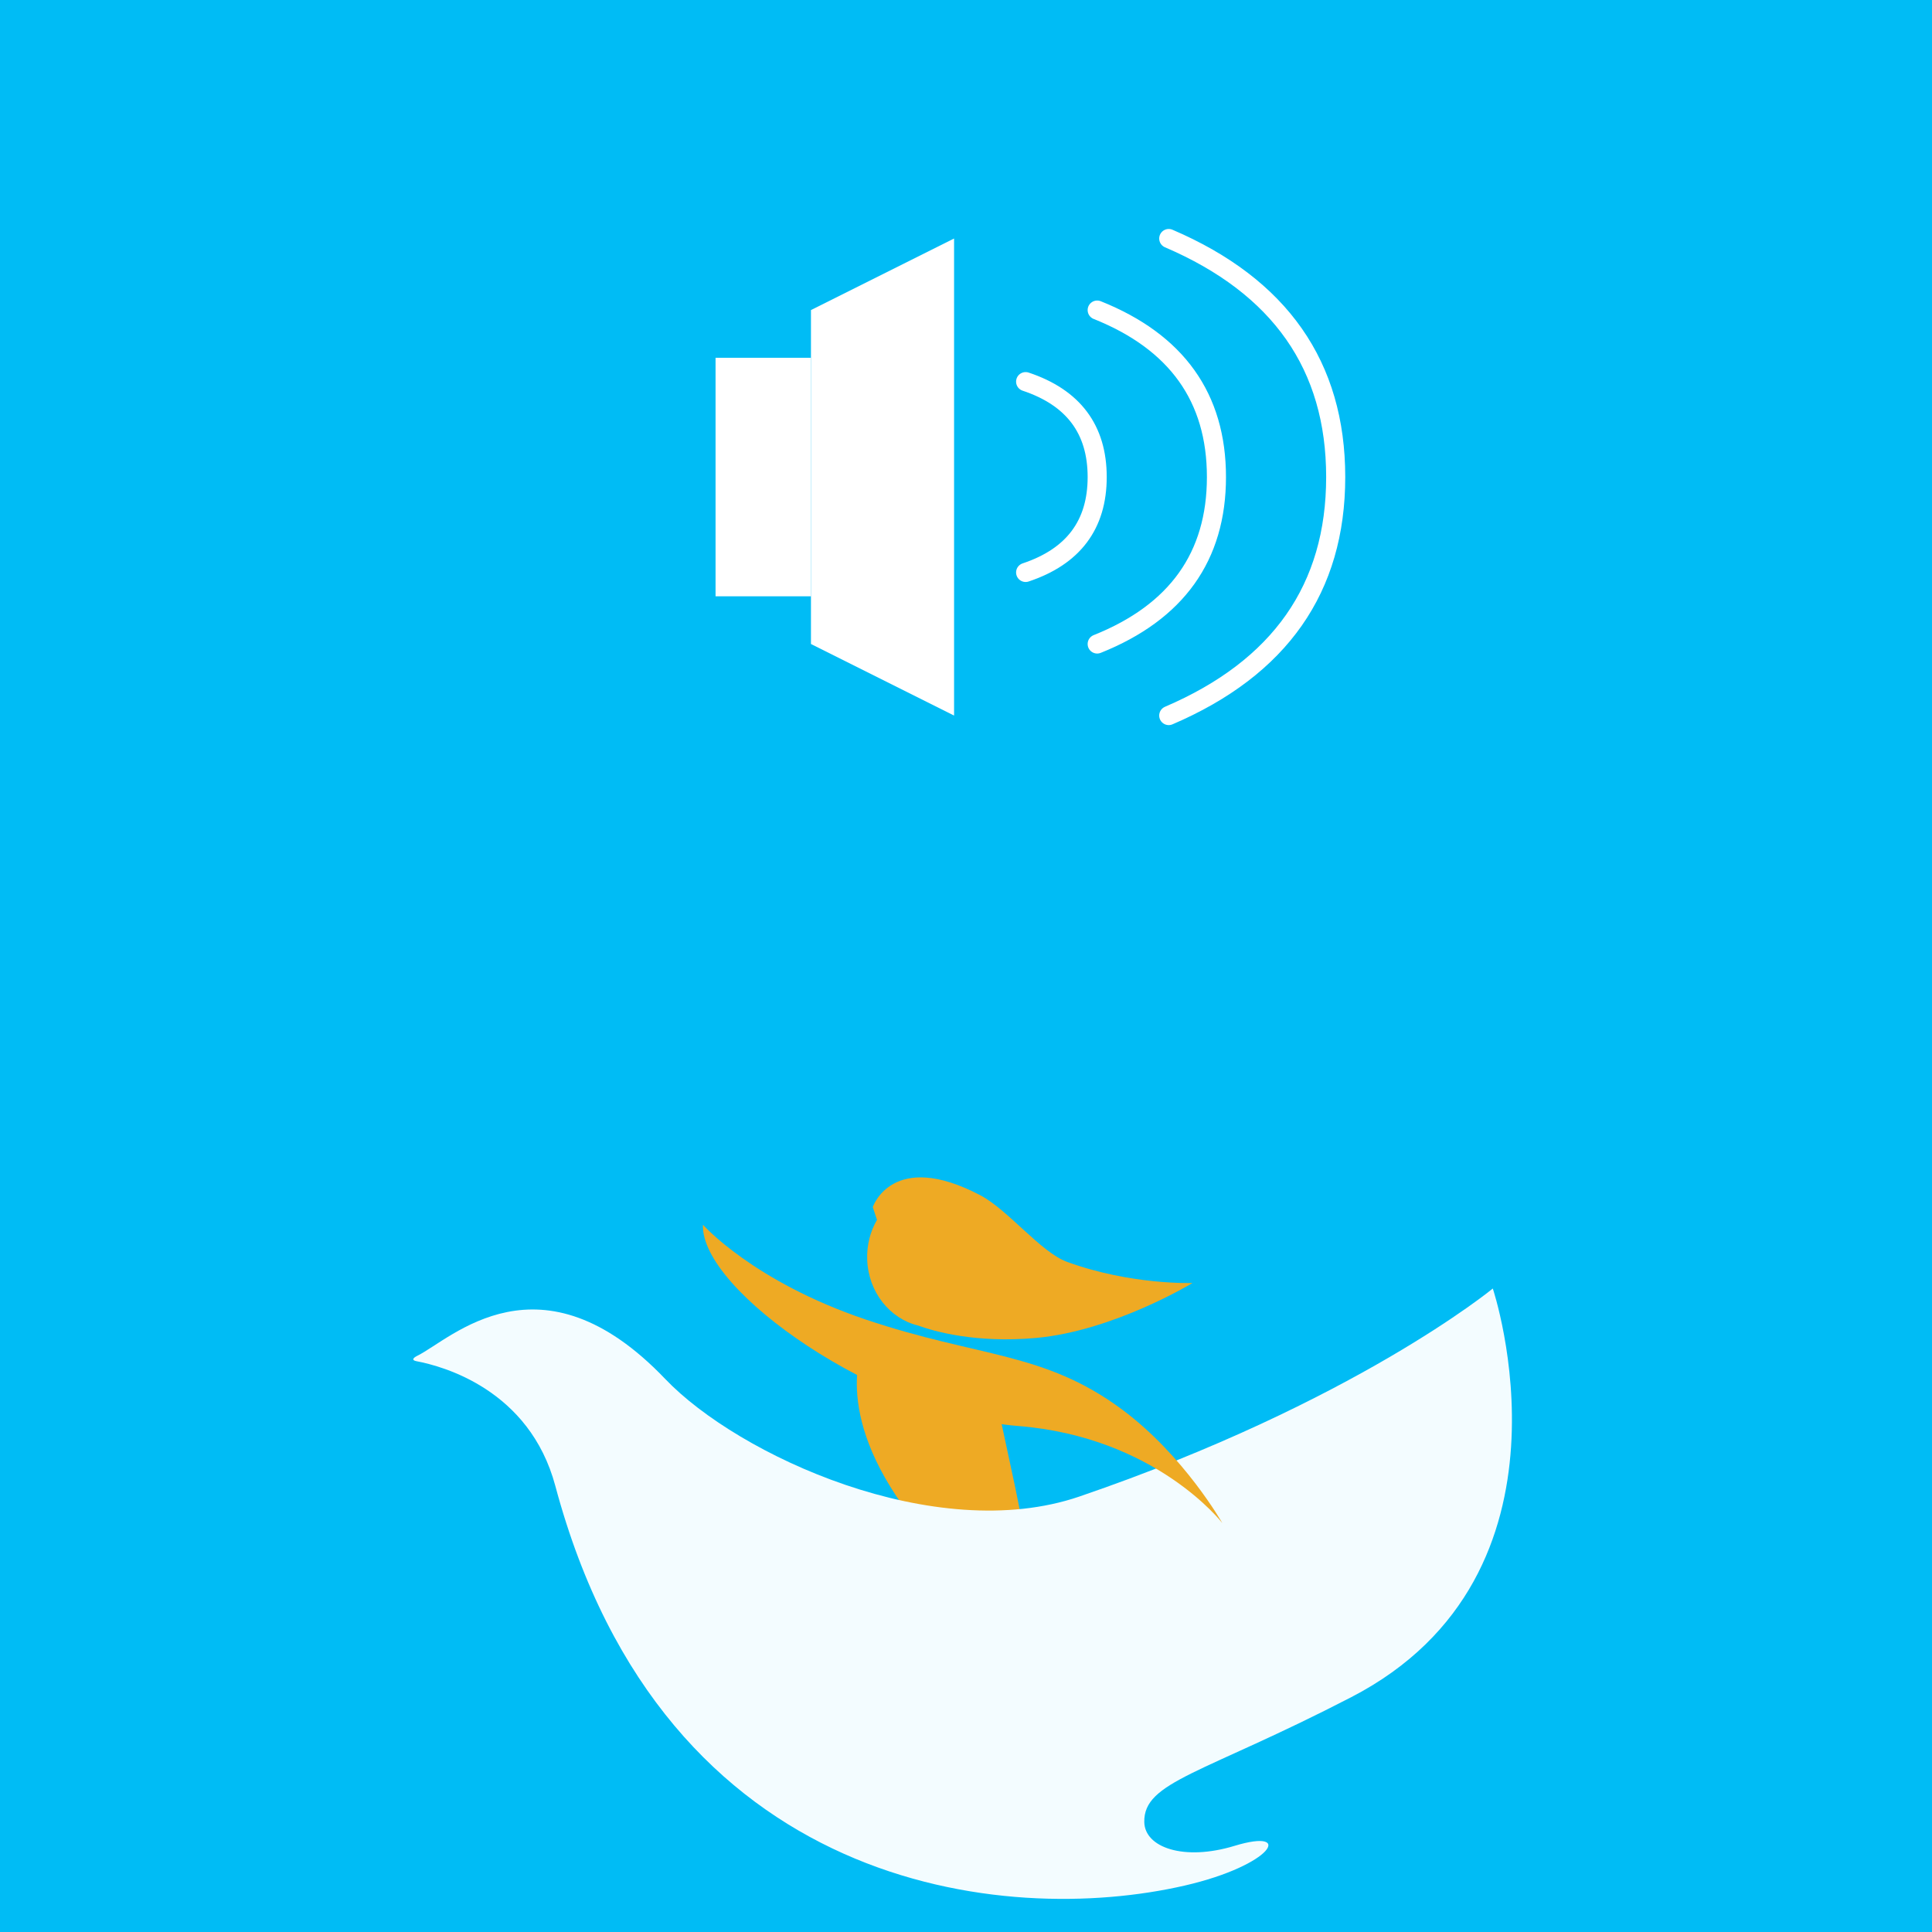
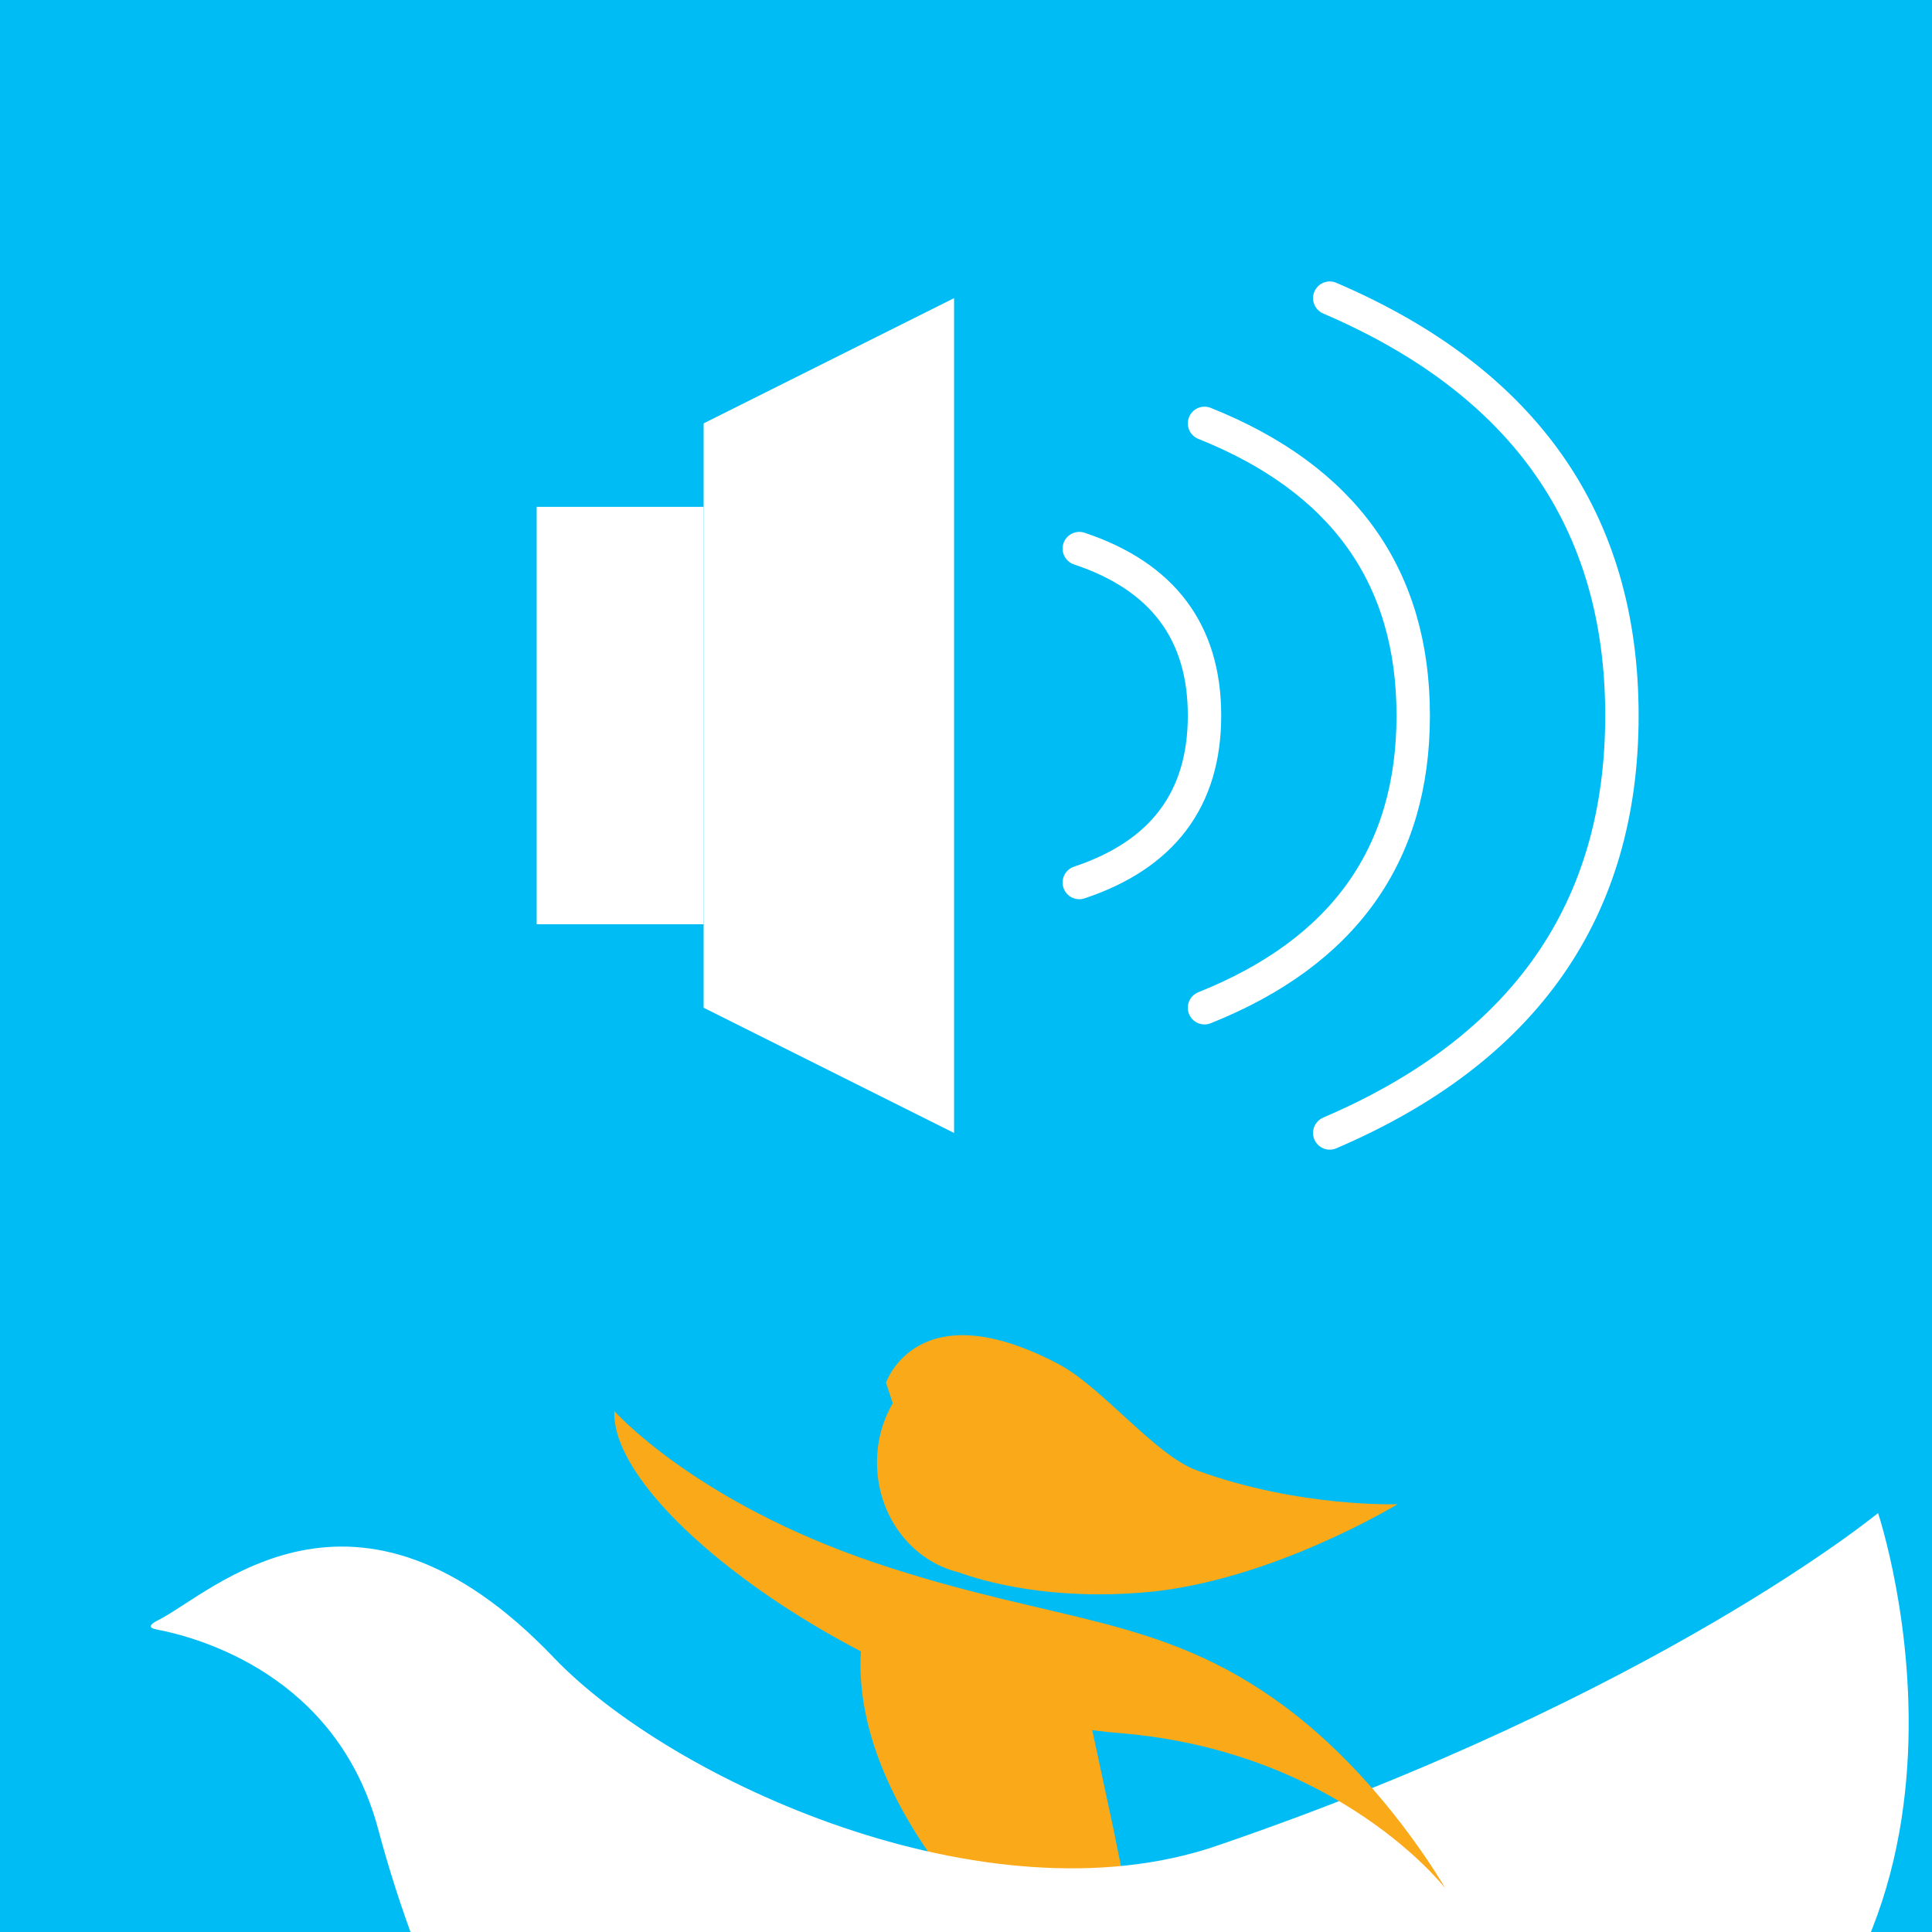
<svg xmlns="http://www.w3.org/2000/svg" viewBox="-500 -500 1620 1620" text-rendering="geometricPrecision" shape-rendering="geometricPrecision">
  <defs>
    <path d="M0.6,0.626L273.425,0.626L273.425,136.43L0.6,136.43L0.6,0.626" />
  </defs>
  <rect x="-500" y="-500" width="1620" height="1620" fill="#00BCF5" />
-   <g transform="translate(300, -100) scale(4)">
+   <g transform="translate(300, 100) scale(7)">
    <path fill="#ffffff" d="M -30,-35 L -30,35 L 0,50 L 0,-50 Z" />
    <rect x="-50" y="-25" width="20" height="50" fill="#ffffff" />
    <path fill="none" stroke="#ffffff" stroke-width="4" stroke-linecap="round" d="M 15,-20 Q 30,-15 30,0 Q 30,15 15,20" />
    <path fill="none" stroke="#ffffff" stroke-width="4" stroke-linecap="round" d="M 30,-35 Q 55,-25 55,0 Q 55,25 30,35" />
    <path fill="none" stroke="#ffffff" stroke-width="4" stroke-linecap="round" d="M 45,-50 Q 80,-35 80,0 Q 80,35 45,50" />
  </g>
-   <g transform="translate(-120, 100) scale(1)" opacity="0.95">
+   <g transform="translate(-320, 0) scale(1.6)" opacity="1">
    <path fill="#faa919" transform="translate(-33.4672, 386.6088)" d="M379.145,137.173C379.145,137.173,349.419,190.234,410.482,275.813C471.536,361.397,517.077,321.576,517.077,321.576L504.526,259.559L484.333,165.379L379.145,137.173" />
    <path fill="#ffffff" transform="translate(-33.4672, 386.6088)" d="M558.566,268.239C437.449,309.637,272.375,233.65,211.33,169.73C106.533,59.947,31.692,136.253,3.577,150.115C-0.933,152.361,-1.176,154.062,2.836,154.8C24.729,158.945,97.474,178.549,119.112,259.348C210.324,600.021,496.377,629.149,646.871,594.456C720.948,577.373,738.839,545.862,688.671,561.144C646.097,574.103,613.388,562.526,612.963,541.243C612.266,507.144,661.832,500.968,786.465,436.514C985.612,333.551,905.195,93.831,905.195,93.831C905.195,93.831,789.278,189.345,558.566,268.239z" />
    <g transform="translate(346.5087, 386.6088)">
      <path fill="#faa919" d="M273.425,89.198C273.425,89.198,222.064,91.111,168.197,71.47C146.193,63.424,118.68,27.808,95.563,15.673C21.634,-23.208,5.32,25.541,5.32,25.541L8.867,36.251C3.255,45.892,0.189,57.395,0.645,69.649C1.636,96.926,19.7,119.121,43.273,124.855C56.419,129.641,91.537,139.859,142.226,135.274C207.35,129.368,273.425,89.198,273.425,89.198" />
    </g>
    <path fill="#faa919" transform="translate(-33.4672, 386.6088)" d="M242.897,40.345C242.897,40.345,284.984,87.968,379.461,119.859C473.946,151.741,528.702,146.607,594.209,195.184C646.335,233.817,678.373,290.483,678.373,290.483C678.373,290.483,622.736,218.279,507.049,209.087C391.353,199.881,240.742,95.854,242.897,40.345" />
  </g>
</svg>
